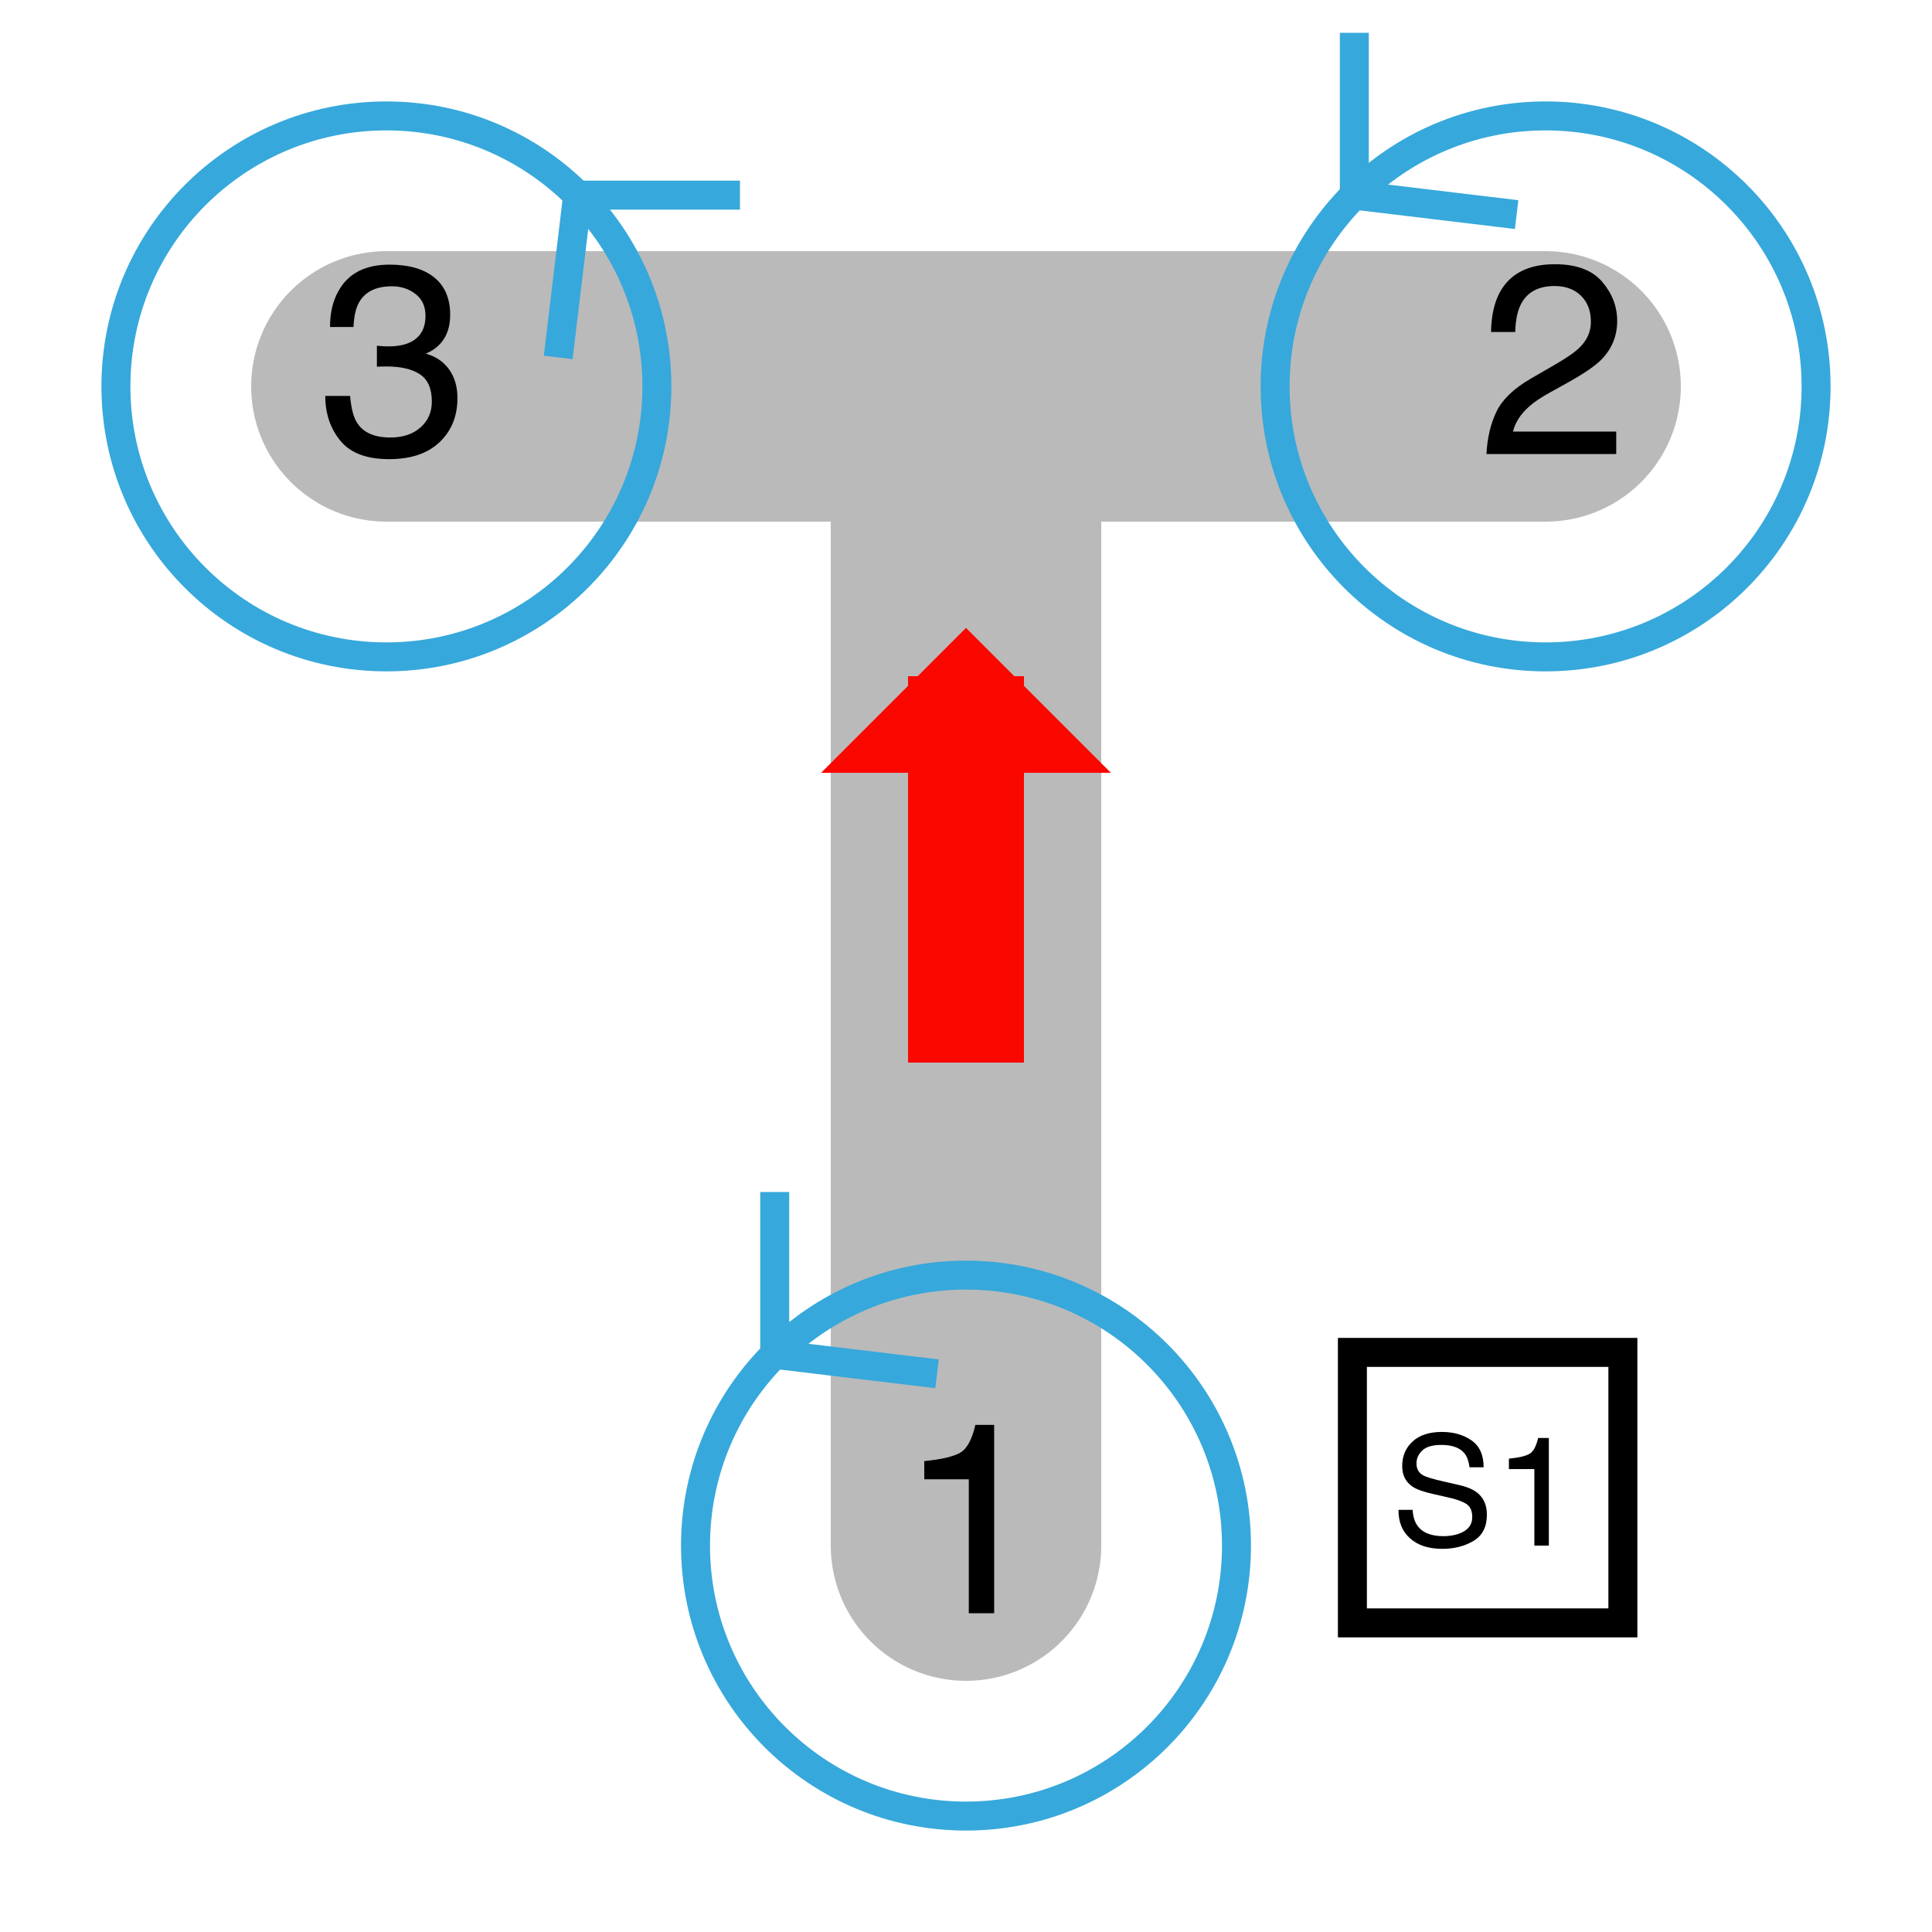
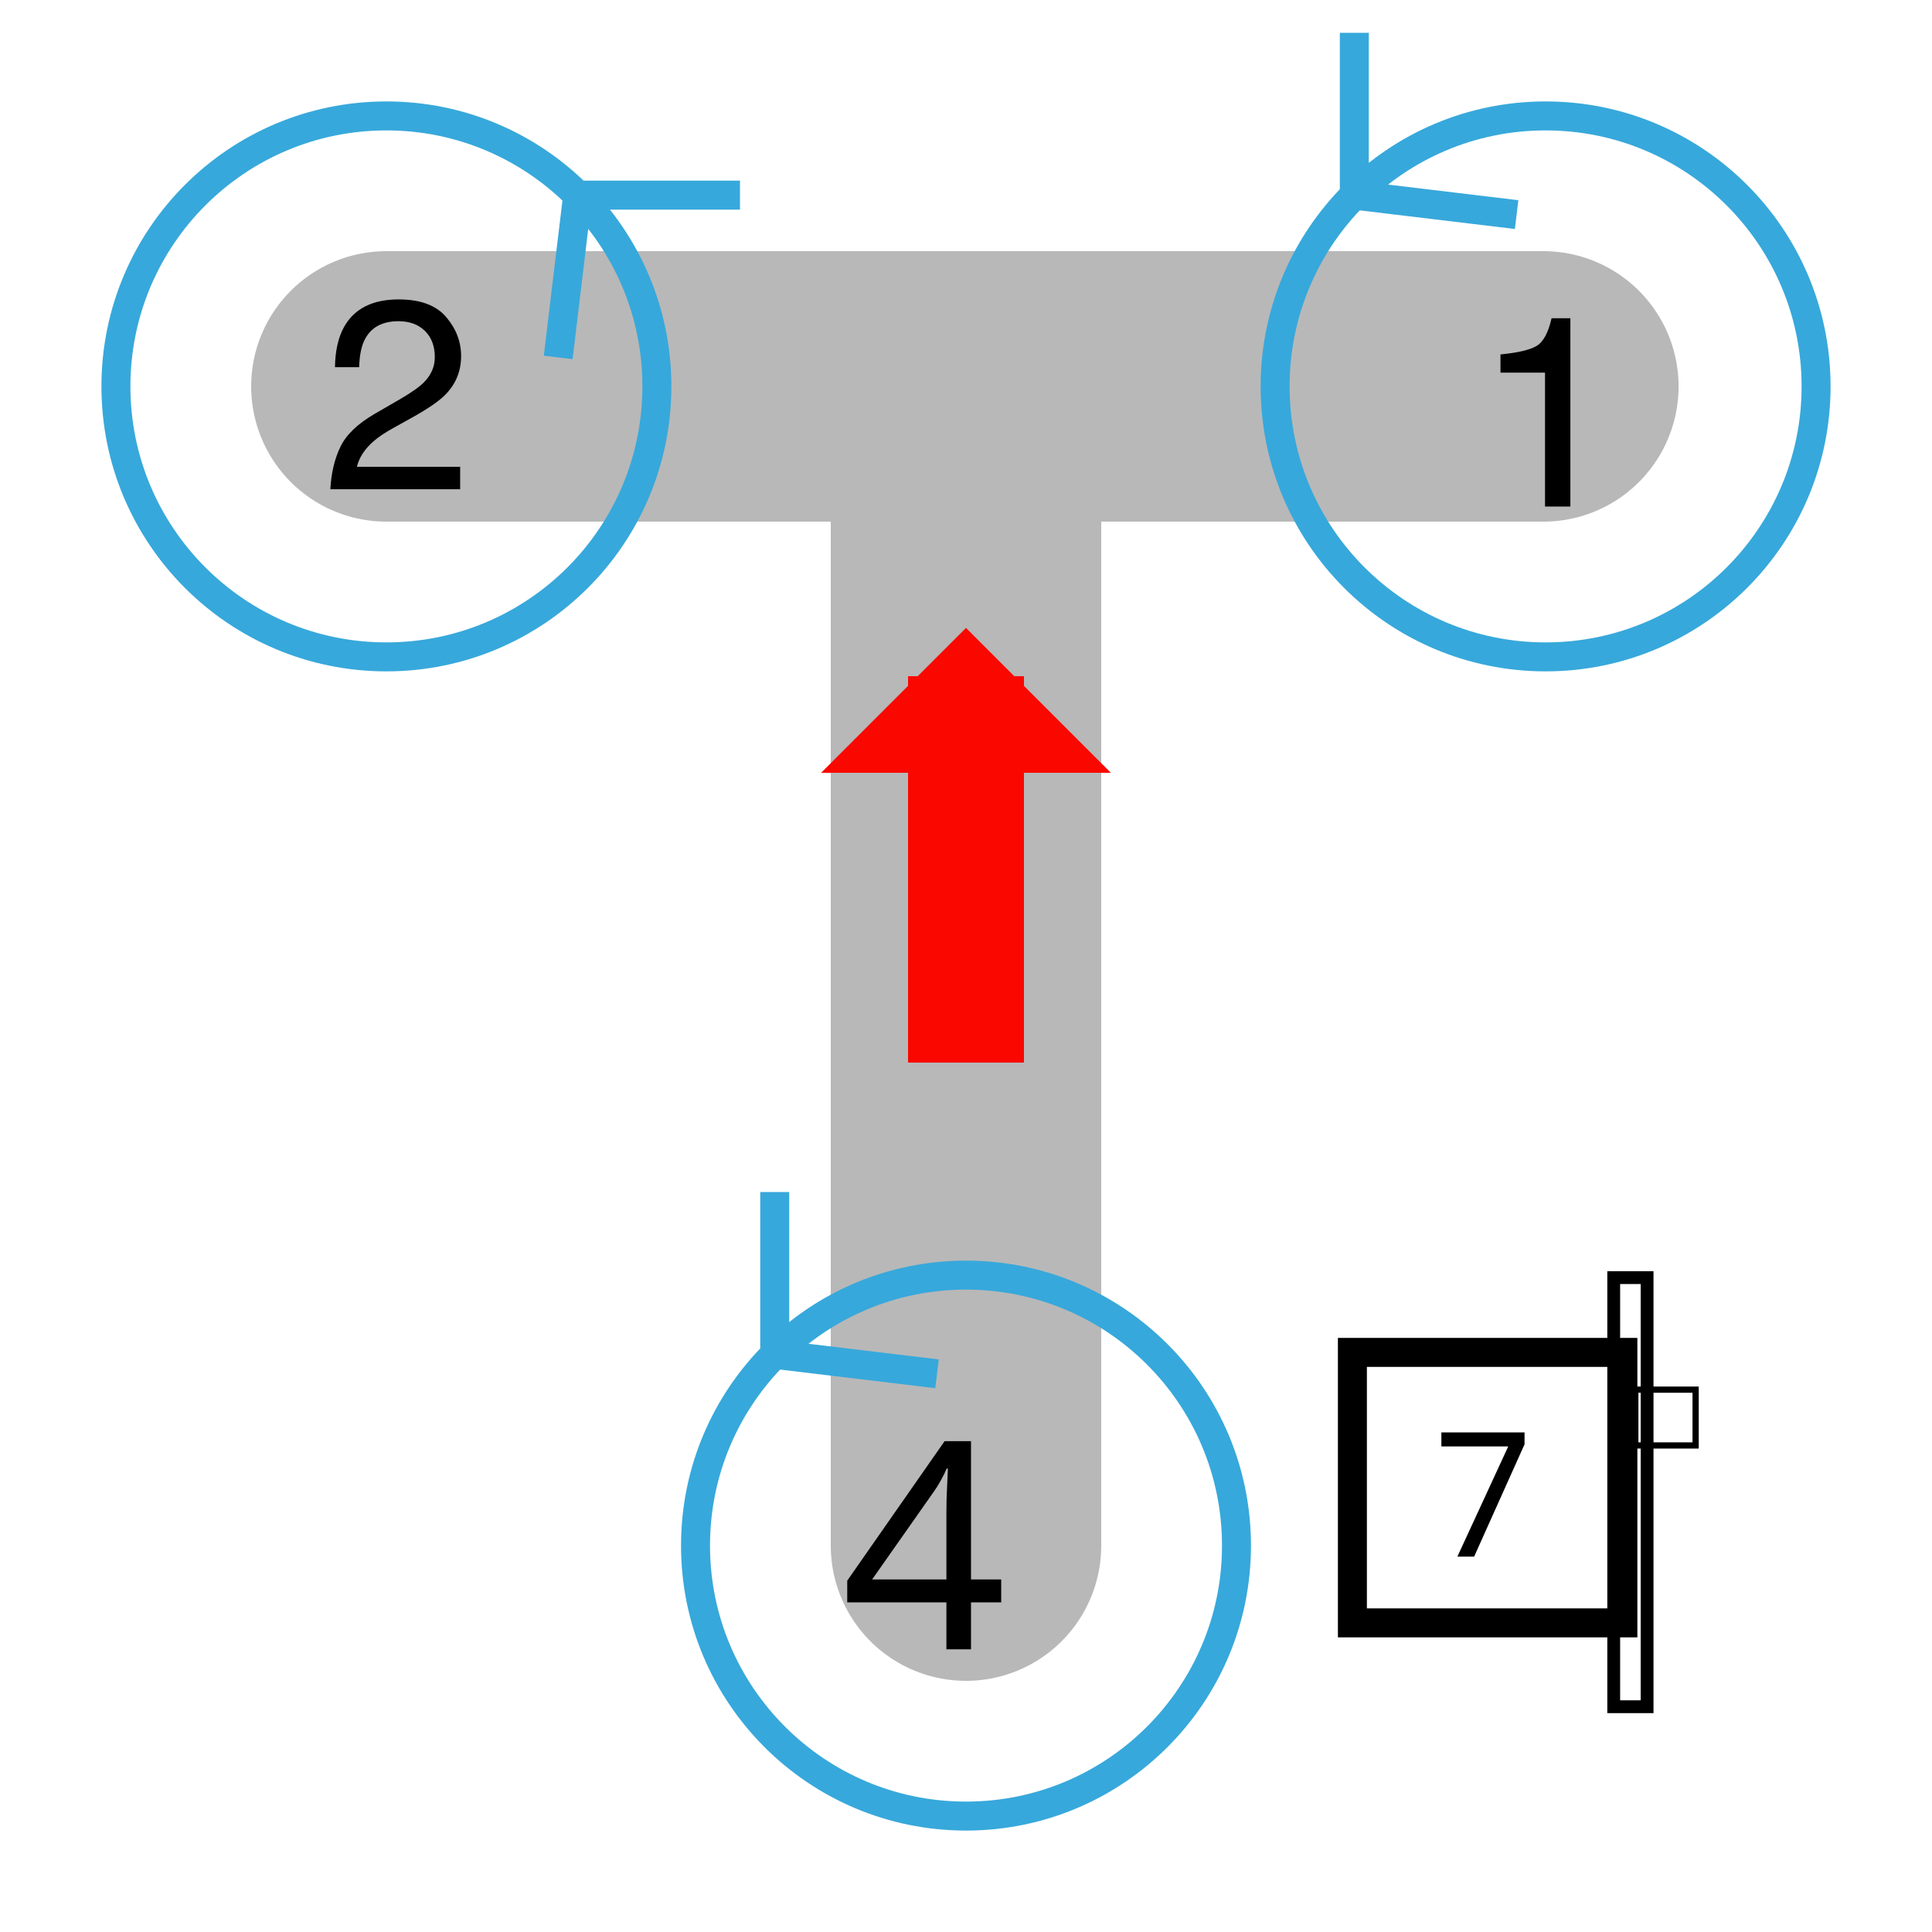
- <svg xmlns="http://www.w3.org/2000/svg" xmlns:xlink="http://www.w3.org/1999/xlink" width="200pt" height="200pt" viewBox="0 0 200 200" version="1.1">
-   <defs>
-     <g>
+ <svg xmlns="http://www.w3.org/2000/svg" xmlns:xlink="http://www.w3.org/1999/xlink" width="200pt" height="200pt" viewBox="0 0 200 200" version="1.1" id="svg60">
+   <defs id="defs25">
+     <g id="g23">
      <symbol overflow="visible" id="glyph0-0">
-         <path style="stroke:none;" d="" />
+         <path style="stroke:none;" d="" id="path2" />
      </symbol>
      <symbol overflow="visible" id="glyph0-1">
-         <path style="stroke:none;" d="M 2.68 -13.863 L 2.68 -15.75 C 4.457 -15.922 5.695 -16.211 6.398 -16.617 C 7.102 -17.023 7.625 -17.984 7.969 -19.496 L 9.914 -19.496 L 9.914 0 L 7.289 0 L 7.289 -13.863 Z M 2.68 -13.863 " />
+         <path style="stroke:none;" d="M 2.68 -13.863 L 2.68 -15.75 C 4.457 -15.922 5.695 -16.211 6.398 -16.617 C 7.102 -17.023 7.625 -17.984 7.969 -19.496 L 9.914 -19.496 L 9.914 0 L 7.289 0 L 7.289 -13.863 Z M 2.68 -13.863 " id="path5" />
      </symbol>
      <symbol overflow="visible" id="glyph0-2">
-         <path style="stroke:none;" d="M 1.922 -4.402 C 2.527 -5.652 3.711 -6.785 5.469 -7.805 L 8.094 -9.324 C 9.27 -10.008 10.094 -10.59 10.57 -11.074 C 11.316 -11.832 11.688 -12.695 11.688 -13.672 C 11.688 -14.812 11.348 -15.715 10.664 -16.387 C 9.98 -17.055 9.07 -17.391 7.93 -17.391 C 6.242 -17.391 5.078 -16.754 4.43 -15.477 C 4.082 -14.793 3.891 -13.844 3.855 -12.633 L 1.352 -12.633 C 1.379 -14.336 1.695 -15.727 2.297 -16.805 C 3.363 -18.699 5.246 -19.648 7.945 -19.648 C 10.188 -19.648 11.824 -19.039 12.859 -17.828 C 13.895 -16.617 14.41 -15.266 14.41 -13.781 C 14.41 -12.215 13.859 -10.875 12.758 -9.762 C 12.117 -9.113 10.973 -8.332 9.324 -7.41 L 7.453 -6.371 C 6.559 -5.879 5.855 -5.41 5.344 -4.961 C 4.434 -4.168 3.859 -3.289 3.625 -2.324 L 14.312 -2.324 L 14.312 0 L 0.875 0 C 0.965 -1.688 1.316 -3.152 1.922 -4.402 Z M 1.922 -4.402 " />
+         <path style="stroke:none;" d="M 1.922 -4.402 C 2.527 -5.652 3.711 -6.785 5.469 -7.805 L 8.094 -9.324 C 9.27 -10.008 10.094 -10.59 10.57 -11.074 C 11.316 -11.832 11.688 -12.695 11.688 -13.672 C 11.688 -14.812 11.348 -15.715 10.664 -16.387 C 9.98 -17.055 9.07 -17.391 7.93 -17.391 C 6.242 -17.391 5.078 -16.754 4.43 -15.477 C 4.082 -14.793 3.891 -13.844 3.855 -12.633 L 1.352 -12.633 C 1.379 -14.336 1.695 -15.727 2.297 -16.805 C 3.363 -18.699 5.246 -19.648 7.945 -19.648 C 10.188 -19.648 11.824 -19.039 12.859 -17.828 C 13.895 -16.617 14.41 -15.266 14.41 -13.781 C 14.41 -12.215 13.859 -10.875 12.758 -9.762 C 12.117 -9.113 10.973 -8.332 9.324 -7.41 L 7.453 -6.371 C 6.559 -5.879 5.855 -5.41 5.344 -4.961 C 4.434 -4.168 3.859 -3.289 3.625 -2.324 L 14.312 -2.324 L 14.312 0 L 0.875 0 C 0.965 -1.688 1.316 -3.152 1.922 -4.402 Z M 1.922 -4.402 " id="path8" />
      </symbol>
      <symbol overflow="visible" id="glyph0-3">
-         <path style="stroke:none;" d="M 2.234 -1.375 C 1.191 -2.645 0.672 -4.191 0.672 -6.016 L 3.242 -6.016 C 3.352 -4.75 3.586 -3.828 3.953 -3.254 C 4.59 -2.223 5.742 -1.711 7.41 -1.711 C 8.703 -1.711 9.742 -2.055 10.527 -2.75 C 11.312 -3.441 11.703 -4.336 11.703 -5.43 C 11.703 -6.777 11.289 -7.719 10.465 -8.258 C 9.641 -8.797 8.496 -9.062 7.027 -9.062 C 6.863 -9.062 6.695 -9.062 6.527 -9.059 C 6.359 -9.055 6.188 -9.047 6.016 -9.039 L 6.016 -11.211 C 6.27 -11.184 6.484 -11.164 6.656 -11.156 C 6.832 -11.148 7.02 -11.141 7.219 -11.141 C 8.141 -11.141 8.895 -11.289 9.488 -11.578 C 10.527 -12.09 11.047 -13 11.047 -14.312 C 11.047 -15.289 10.699 -16.043 10.008 -16.57 C 9.316 -17.098 8.508 -17.363 7.586 -17.363 C 5.945 -17.363 4.812 -16.816 4.184 -15.723 C 3.836 -15.121 3.641 -14.266 3.594 -13.152 L 1.164 -13.152 C 1.164 -14.609 1.453 -15.852 2.039 -16.871 C 3.039 -18.695 4.805 -19.605 7.328 -19.605 C 9.324 -19.605 10.867 -19.16 11.961 -18.273 C 13.055 -17.383 13.602 -16.098 13.602 -14.41 C 13.602 -13.207 13.281 -12.23 12.633 -11.484 C 12.23 -11.02 11.711 -10.656 11.074 -10.391 C 12.105 -10.109 12.91 -9.562 13.488 -8.758 C 14.066 -7.949 14.355 -6.965 14.355 -5.797 C 14.355 -3.93 13.742 -2.406 12.508 -1.23 C 11.277 -0.055 9.535 0.531 7.273 0.531 C 4.957 0.531 3.277 -0.102 2.234 -1.375 Z M 2.234 -1.375 " />
+         <path style="stroke:none;" d="M 2.234 -1.375 C 1.191 -2.645 0.672 -4.191 0.672 -6.016 L 3.242 -6.016 C 3.352 -4.75 3.586 -3.828 3.953 -3.254 C 4.59 -2.223 5.742 -1.711 7.41 -1.711 C 8.703 -1.711 9.742 -2.055 10.527 -2.75 C 11.312 -3.441 11.703 -4.336 11.703 -5.43 C 11.703 -6.777 11.289 -7.719 10.465 -8.258 C 9.641 -8.797 8.496 -9.062 7.027 -9.062 C 6.863 -9.062 6.695 -9.062 6.527 -9.059 C 6.359 -9.055 6.188 -9.047 6.016 -9.039 L 6.016 -11.211 C 6.27 -11.184 6.484 -11.164 6.656 -11.156 C 6.832 -11.148 7.02 -11.141 7.219 -11.141 C 8.141 -11.141 8.895 -11.289 9.488 -11.578 C 10.527 -12.09 11.047 -13 11.047 -14.312 C 11.047 -15.289 10.699 -16.043 10.008 -16.57 C 9.316 -17.098 8.508 -17.363 7.586 -17.363 C 5.945 -17.363 4.812 -16.816 4.184 -15.723 C 3.836 -15.121 3.641 -14.266 3.594 -13.152 L 1.164 -13.152 C 1.164 -14.609 1.453 -15.852 2.039 -16.871 C 3.039 -18.695 4.805 -19.605 7.328 -19.605 C 9.324 -19.605 10.867 -19.16 11.961 -18.273 C 13.055 -17.383 13.602 -16.098 13.602 -14.41 C 13.602 -13.207 13.281 -12.23 12.633 -11.484 C 12.23 -11.02 11.711 -10.656 11.074 -10.391 C 12.105 -10.109 12.91 -9.562 13.488 -8.758 C 14.066 -7.949 14.355 -6.965 14.355 -5.797 C 14.355 -3.93 13.742 -2.406 12.508 -1.23 C 11.277 -0.055 9.535 0.531 7.273 0.531 C 4.957 0.531 3.277 -0.102 2.234 -1.375 Z M 2.234 -1.375 " id="path11" />
      </symbol>
      <symbol overflow="visible" id="glyph1-0">
-         <path style="stroke:none;" d="" />
+         <path style="stroke:none;" d="" id="path14" />
      </symbol>
      <symbol overflow="visible" id="glyph1-1">
-         <path style="stroke:none;" d="M 2.234 -3.703 C 2.27 -3.051 2.426 -2.523 2.695 -2.117 C 3.211 -1.355 4.121 -0.977 5.422 -0.977 C 6.004 -0.977 6.535 -1.059 7.016 -1.227 C 7.941 -1.551 8.406 -2.129 8.406 -2.961 C 8.406 -3.586 8.211 -4.031 7.82 -4.297 C 7.426 -4.559 6.805 -4.785 5.961 -4.977 L 4.406 -5.328 C 3.391 -5.559 2.672 -5.809 2.25 -6.086 C 1.52 -6.566 1.156 -7.281 1.156 -8.234 C 1.156 -9.266 1.512 -10.113 2.227 -10.773 C 2.941 -11.434 3.949 -11.766 5.258 -11.766 C 6.461 -11.766 7.484 -11.477 8.324 -10.895 C 9.164 -10.312 9.586 -9.387 9.586 -8.109 L 8.125 -8.109 C 8.047 -8.723 7.879 -9.195 7.625 -9.523 C 7.152 -10.121 6.348 -10.422 5.211 -10.422 C 4.293 -10.422 3.637 -10.23 3.234 -9.844 C 2.832 -9.457 2.633 -9.012 2.633 -8.5 C 2.633 -7.938 2.867 -7.527 3.336 -7.266 C 3.645 -7.098 4.34 -6.891 5.422 -6.641 L 7.031 -6.273 C 7.809 -6.098 8.406 -5.855 8.828 -5.547 C 9.559 -5.012 9.922 -4.23 9.922 -3.211 C 9.922 -1.941 9.461 -1.031 8.535 -0.484 C 7.609 0.062 6.535 0.336 5.312 0.336 C 3.887 0.336 2.77 -0.027 1.961 -0.758 C 1.152 -1.48 0.758 -2.465 0.773 -3.703 Z M 2.234 -3.703 " />
+         <path style="stroke:none;" d="M 2.234 -3.703 C 2.27 -3.051 2.426 -2.523 2.695 -2.117 C 3.211 -1.355 4.121 -0.977 5.422 -0.977 C 6.004 -0.977 6.535 -1.059 7.016 -1.227 C 7.941 -1.551 8.406 -2.129 8.406 -2.961 C 8.406 -3.586 8.211 -4.031 7.82 -4.297 C 7.426 -4.559 6.805 -4.785 5.961 -4.977 L 4.406 -5.328 C 3.391 -5.559 2.672 -5.809 2.25 -6.086 C 1.52 -6.566 1.156 -7.281 1.156 -8.234 C 1.156 -9.266 1.512 -10.113 2.227 -10.773 C 2.941 -11.434 3.949 -11.766 5.258 -11.766 C 6.461 -11.766 7.484 -11.477 8.324 -10.895 C 9.164 -10.312 9.586 -9.387 9.586 -8.109 L 8.125 -8.109 C 8.047 -8.723 7.879 -9.195 7.625 -9.523 C 7.152 -10.121 6.348 -10.422 5.211 -10.422 C 4.293 -10.422 3.637 -10.23 3.234 -9.844 C 2.832 -9.457 2.633 -9.012 2.633 -8.5 C 2.633 -7.938 2.867 -7.527 3.336 -7.266 C 3.645 -7.098 4.34 -6.891 5.422 -6.641 L 7.031 -6.273 C 7.809 -6.098 8.406 -5.855 8.828 -5.547 C 9.559 -5.012 9.922 -4.23 9.922 -3.211 C 9.922 -1.941 9.461 -1.031 8.535 -0.484 C 7.609 0.062 6.535 0.336 5.312 0.336 C 3.887 0.336 2.77 -0.027 1.961 -0.758 C 1.152 -1.48 0.758 -2.465 0.773 -3.703 Z M 2.234 -3.703 " id="path17" />
      </symbol>
      <symbol overflow="visible" id="glyph1-2">
-         <path style="stroke:none;" d="M 1.531 -7.922 L 1.531 -9 C 2.547 -9.098 3.254 -9.266 3.656 -9.496 C 4.059 -9.727 4.355 -10.277 4.555 -11.141 L 5.664 -11.141 L 5.664 0 L 4.164 0 L 4.164 -7.922 Z M 1.531 -7.922 " />
+         <path style="stroke:none;" d="M 1.531 -7.922 L 1.531 -9 C 2.547 -9.098 3.254 -9.266 3.656 -9.496 C 4.059 -9.727 4.355 -10.277 4.555 -11.141 L 5.664 -11.141 L 5.664 0 L 4.164 0 L 4.164 -7.922 Z M 1.531 -7.922 " id="path20" />
      </symbol>
    </g>
  </defs>
  <g id="surface6">
-     <path style="fill:none;stroke-width:28;stroke-linecap:round;stroke-linejoin:round;stroke:rgb(72.941%,72.941%,72.941%);stroke-opacity:1;stroke-miterlimit:10;" d="M 40 40 L 160 40 M 100 40 L 100 160 " />
-     <path style="fill:none;stroke-width:3;stroke-linecap:butt;stroke-linejoin:miter;stroke:rgb(55,168,219);stroke-opacity:1;stroke-miterlimit:10;" d="M 128 160 C 128 175.465 115.465 188 100 188 C 84.535 188 72 175.465 72 160 C 72 144.535 84.535 132 100 132 C 115.465 132 128 144.535 128 160 M 80.199 140.199 L 80.199 123.398 M 80.199 140.199 L 97 142.215 " />
-     <g style="fill:rgb(0%,0%,0%);fill-opacity:1;">
-       <use xlink:href="#glyph0-1" x="93" y="167" />
+     <path style="fill:none;stroke:#b8b8b8;stroke-width:28;stroke-linecap:round;stroke-linejoin:round;stroke-miterlimit:10;stroke-opacity:1" d="m 40,40 h 59.254 v 0 h 0.702 59.809 M 100,40 v 120" id="path27" />
+     <path style="fill:none;stroke-width:3;stroke-linecap:butt;stroke-linejoin:miter;stroke:rgb(55,168,219);stroke-opacity:1;stroke-miterlimit:10;" d="M 128 160 C 128 175.465 115.465 188 100 188 C 84.535 188 72 175.465 72 160 C 72 144.535 84.535 132 100 132 C 115.465 132 128 144.535 128 160 M 80.199 140.199 L 80.199 123.398 M 80.199 140.199 L 97 142.215 " id="path29" />
+     <path style="fill:none;stroke-width:3;stroke-linecap:butt;stroke-linejoin:miter;stroke:rgb(55,168,219);stroke-opacity:1;stroke-miterlimit:10;" d="M 188 40 C 188 55.465 175.465 68 160 68 C 144.535 68 132 55.465 132 40 C 132 24.535 144.535 12 160 12 C 175.465 12 188 24.535 188 40 M 140.199 20.199 L 140.199 3.398 M 140.199 20.199 L 157 22.215 " id="path35" />
+     <path style="fill:none;stroke-width:3;stroke-linecap:butt;stroke-linejoin:miter;stroke:rgb(55,168,219);stroke-opacity:1;stroke-miterlimit:10;" d="M 68 40 C 68 55.465 55.465 68 40 68 C 24.535 68 12 55.465 12 40 C 12 24.535 24.535 12 40 12 C 55.465 12 68 24.535 68 40 M 59.801 20.199 L 57.785 37 M 59.801 20.199 L 76.602 20.199 " id="path41" />
+     <path style="fill:none;stroke-width:3;stroke-linecap:butt;stroke-linejoin:miter;stroke:rgb(0%,0%,0%);stroke-opacity:1;stroke-miterlimit:10;" d="M 140 140 L 168 140 L 168 168 L 140 168 Z M 140 140 " id="path47" />
+     <g style="fill:rgb(0%,0%,0%);fill-opacity:1;" id="g53" />
+     <path style="fill:none;stroke-width:12;stroke-linecap:butt;stroke-linejoin:bevel;stroke:rgb(98.039%,2.745%,0%);stroke-opacity:1;stroke-miterlimit:10;" d="M 100 70 L 100 110 " id="path55" />
+     <path style=" stroke:none;fill-rule:nonzero;fill:rgb(98.039%,2.745%,0%);fill-opacity:1;" d="M 100 65 L 85 80 L 115 80 L 100 65 " id="path57" />
+     <g style="fill:#000000;fill-opacity:1" id="g39" transform="translate(-119.6768,3.643016)">
+       <use xlink:href="#glyph0-2" x="153" y="47" id="use37" width="100%" height="100%" />
    </g>
-     <path style="fill:none;stroke-width:3;stroke-linecap:butt;stroke-linejoin:miter;stroke:rgb(55,168,219);stroke-opacity:1;stroke-miterlimit:10;" d="M 188 40 C 188 55.465 175.465 68 160 68 C 144.535 68 132 55.465 132 40 C 132 24.535 144.535 12 160 12 C 175.465 12 188 24.535 188 40 M 140.199 20.199 L 140.199 3.398 M 140.199 20.199 L 157 22.215 " />
-     <g style="fill:rgb(0%,0%,0%);fill-opacity:1;">
-       <use xlink:href="#glyph0-2" x="153" y="47" />
+     <g style="fill:#000000;fill-opacity:1" id="g33" transform="translate(59.65024,-114.5604)">
+       <use xlink:href="#glyph0-1" x="93" y="167" id="use31" width="100%" height="100%" />
    </g>
-     <path style="fill:none;stroke-width:3;stroke-linecap:butt;stroke-linejoin:miter;stroke:rgb(55,168,219);stroke-opacity:1;stroke-miterlimit:10;" d="M 68 40 C 68 55.465 55.465 68 40 68 C 24.535 68 12 55.465 12 40 C 12 24.535 24.535 12 40 12 C 55.465 12 68 24.535 68 40 M 59.801 20.199 L 57.785 37 M 59.801 20.199 L 76.602 20.199 " />
-     <g style="fill:rgb(0%,0%,0%);fill-opacity:1;">
-       <use xlink:href="#glyph0-3" x="33" y="47" />
+     <g style="fill:#000000;fill-opacity:1" id="g33-3" transform="translate(-1.915429,3.420932)">
+       <text xml:space="preserve" style="font-style:normal;font-weight:normal;font-size:18px;line-height:1.25;font-family:sans-serif;letter-spacing:0px;word-spacing:0px;fill:#000000;fill-opacity:1;stroke:none;stroke-width:0.75;" x="90.167" y="172.936" id="text130">
+         <tspan id="tspan128" x="90.167" y="199.479" style="stroke-width:0.75;font-size:18px;" />
+       </text>
+       <text xml:space="preserve" style="font-style:normal;font-weight:normal;font-size:30px;line-height:1.25;font-family:sans-serif;letter-spacing:0px;word-spacing:0px;fill:#000000;fill-opacity:1;stroke:none;stroke-width:0.75" x="88.997" y="167.318" id="text134">
+         <tspan id="tspan132" x="88.997" y="167.318" style="stroke-width:0.75">4</tspan>
+       </text>
    </g>
-     <path style="fill:none;stroke-width:3;stroke-linecap:butt;stroke-linejoin:miter;stroke:rgb(0%,0%,0%);stroke-opacity:1;stroke-miterlimit:10;" d="M 140 140 L 168 140 L 168 168 L 140 168 Z M 140 140 " />
-     <g style="fill:rgb(0%,0%,0%);fill-opacity:1;">
-       <use xlink:href="#glyph1-1" x="144" y="160" />
-       <use xlink:href="#glyph1-2" x="154.672" y="160" />
-     </g>
-     <path style="fill:none;stroke-width:12;stroke-linecap:butt;stroke-linejoin:bevel;stroke:rgb(98.039%,2.745%,0%);stroke-opacity:1;stroke-miterlimit:10;" d="M 100 70 L 100 110 " />
-     <path style=" stroke:none;fill-rule:nonzero;fill:rgb(98.039%,2.745%,0%);fill-opacity:1;" d="M 100 65 L 85 80 L 115 80 L 100 65 " />
+     <text xml:space="preserve" style="font-style:normal;font-weight:normal;font-size:18px;line-height:1.25;font-family:sans-serif;letter-spacing:0px;word-spacing:0px;fill:#000000;fill-opacity:1;stroke:none;stroke-width:0.75;" x="142.795" y="164.652" id="text138">
+       <tspan id="tspan136" x="142.795" y="191.195" style="stroke-width:0.75;font-size:18px;" />
+     </text>
+     <path style="fill:none;stroke:#000000;stroke-width:1.327;stroke-linecap:butt;stroke-linejoin:miter;stroke-miterlimit:10;stroke-opacity:1" d="m 167.052,132.259 h 3.455 v 44.42 h -3.455 z m 0,0" id="path47-7" />
+     <text xml:space="preserve" style="font-style:normal;font-weight:normal;font-size:18px;line-height:1.25;font-family:sans-serif;letter-spacing:0px;word-spacing:0px;fill:#000000;fill-opacity:1;stroke:none;stroke-width:0.75" x="148.413" y="161.141" id="text161">
+       <tspan id="tspan159" x="148.413" y="161.141" style="stroke-width:0.75">7</tspan>
+     </text>
+     <path style="fill:none;stroke:#000000;stroke-width:0.644;stroke-linecap:butt;stroke-linejoin:miter;stroke-miterlimit:10;stroke-opacity:1" d="m 169.285,143.856 h 6.245 v 5.777 h -6.245 z m 0,0" id="path47-5" />
  </g>
</svg>
